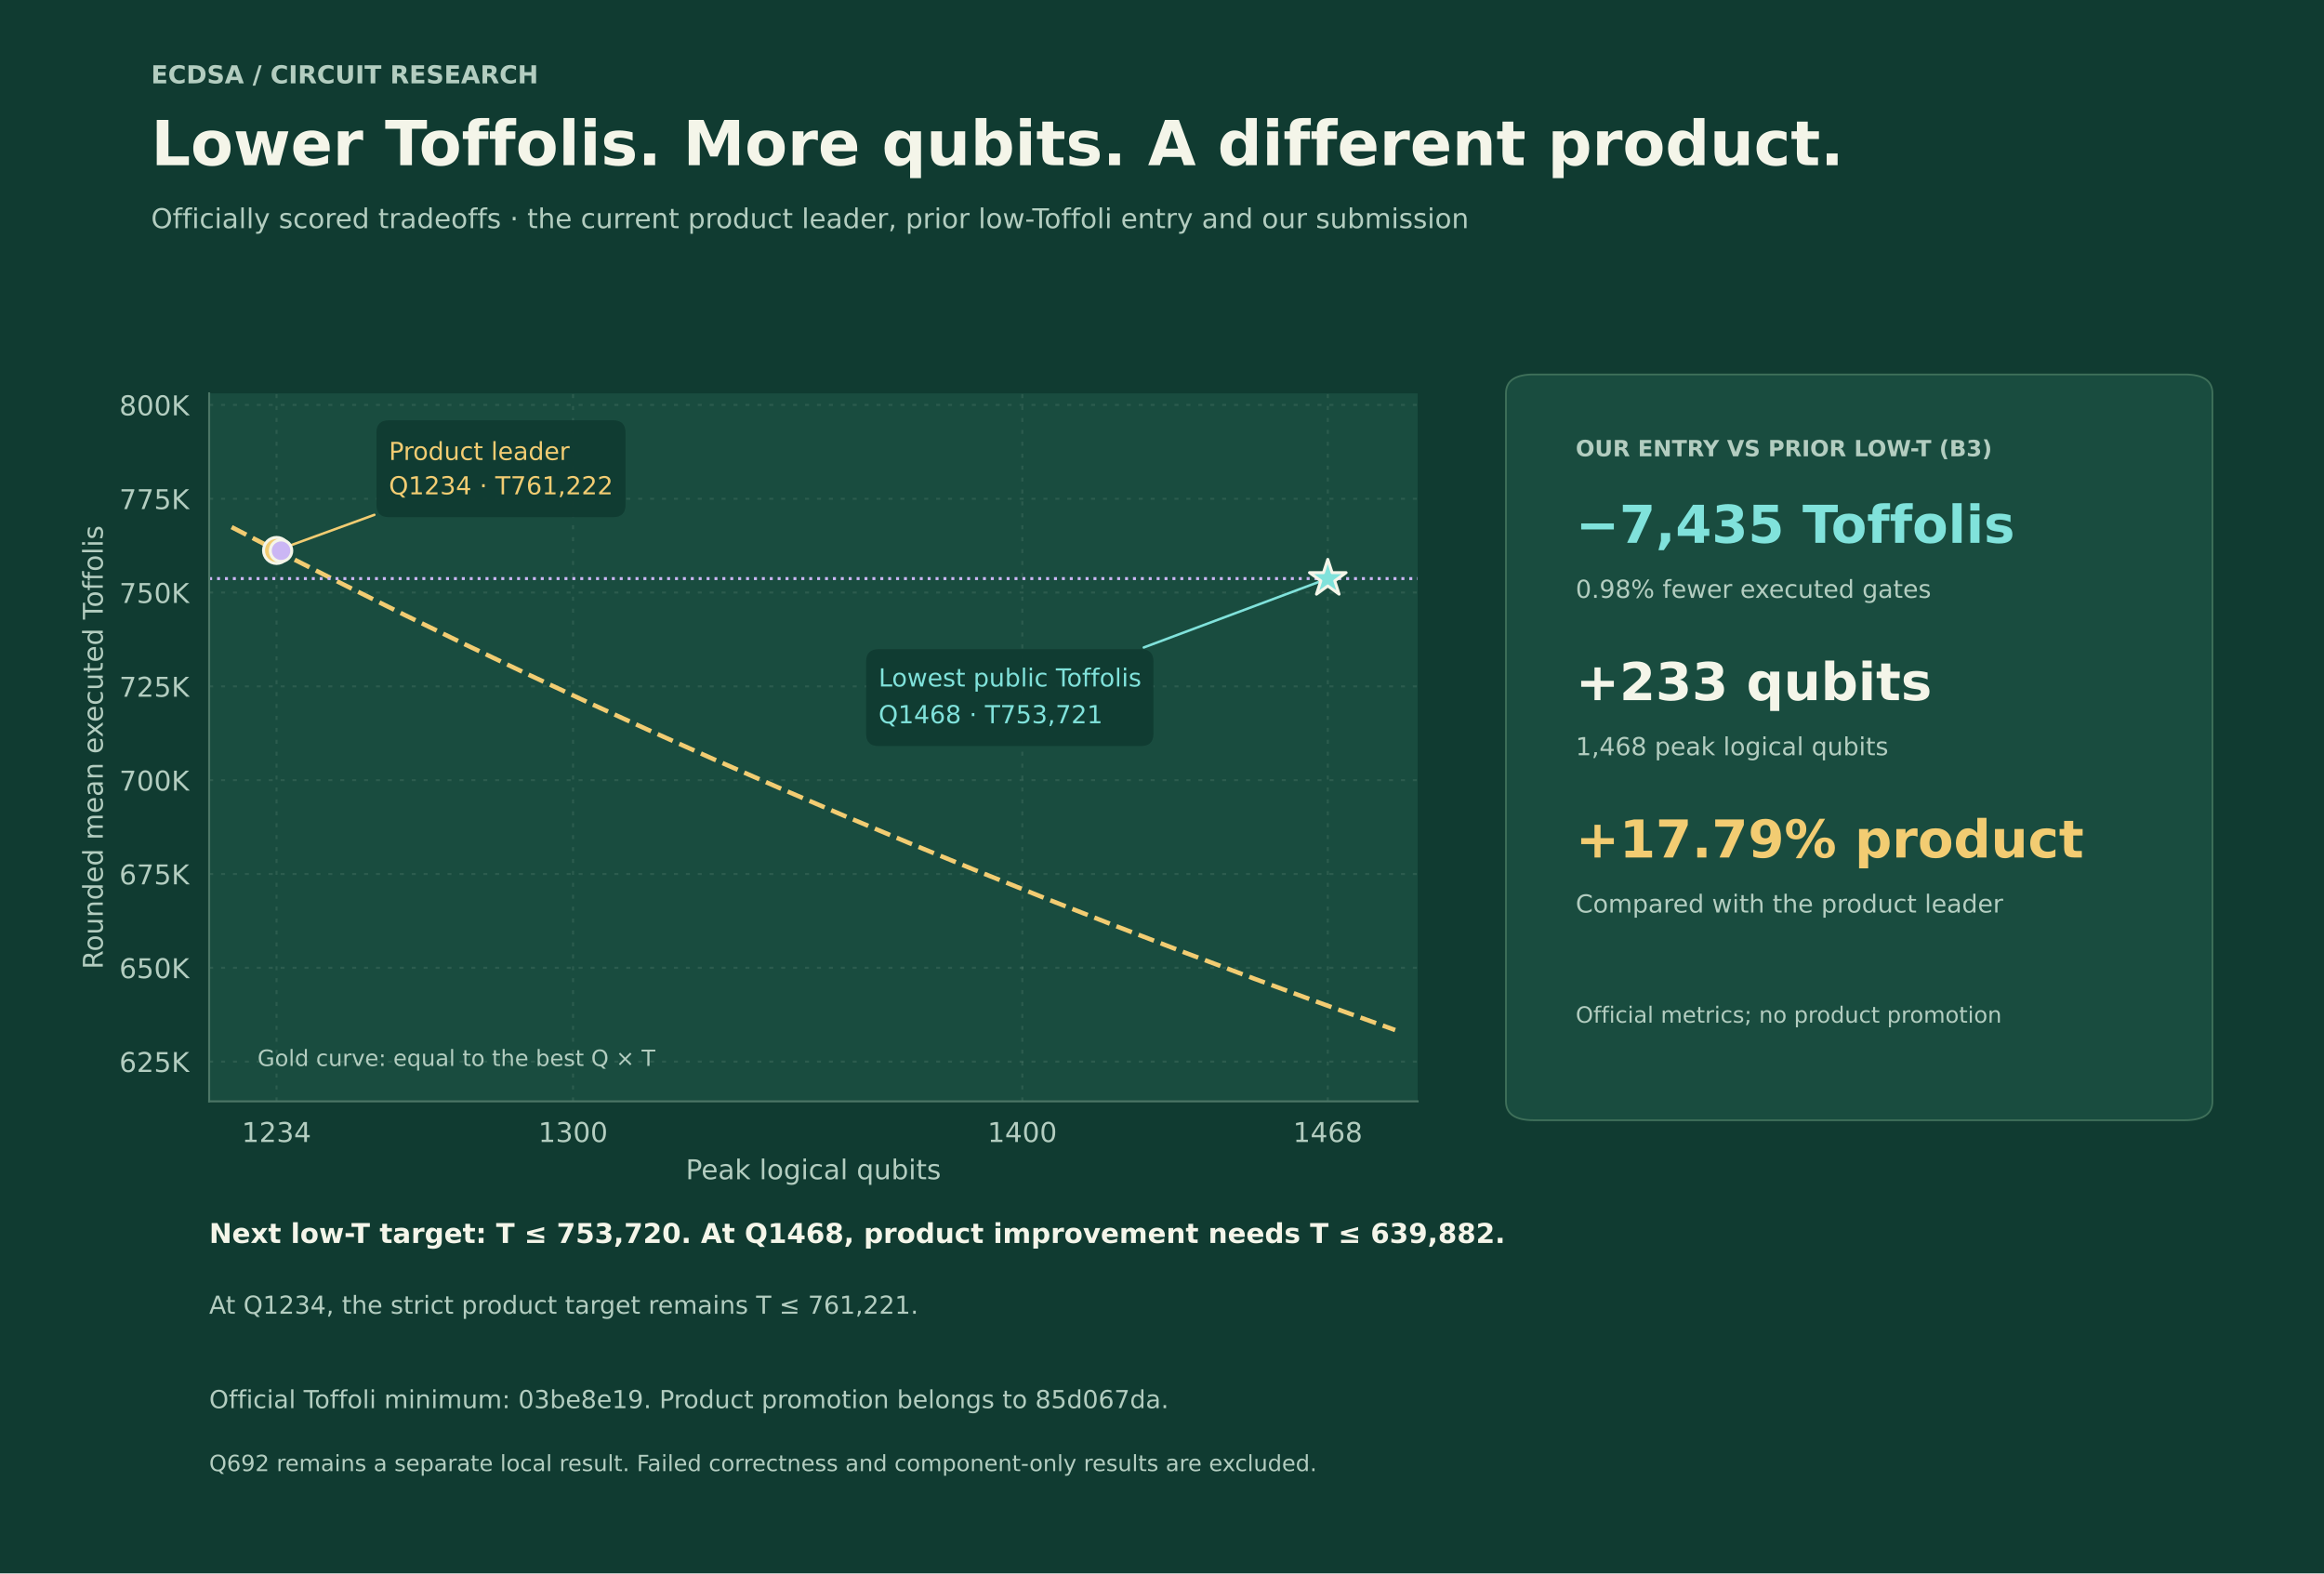
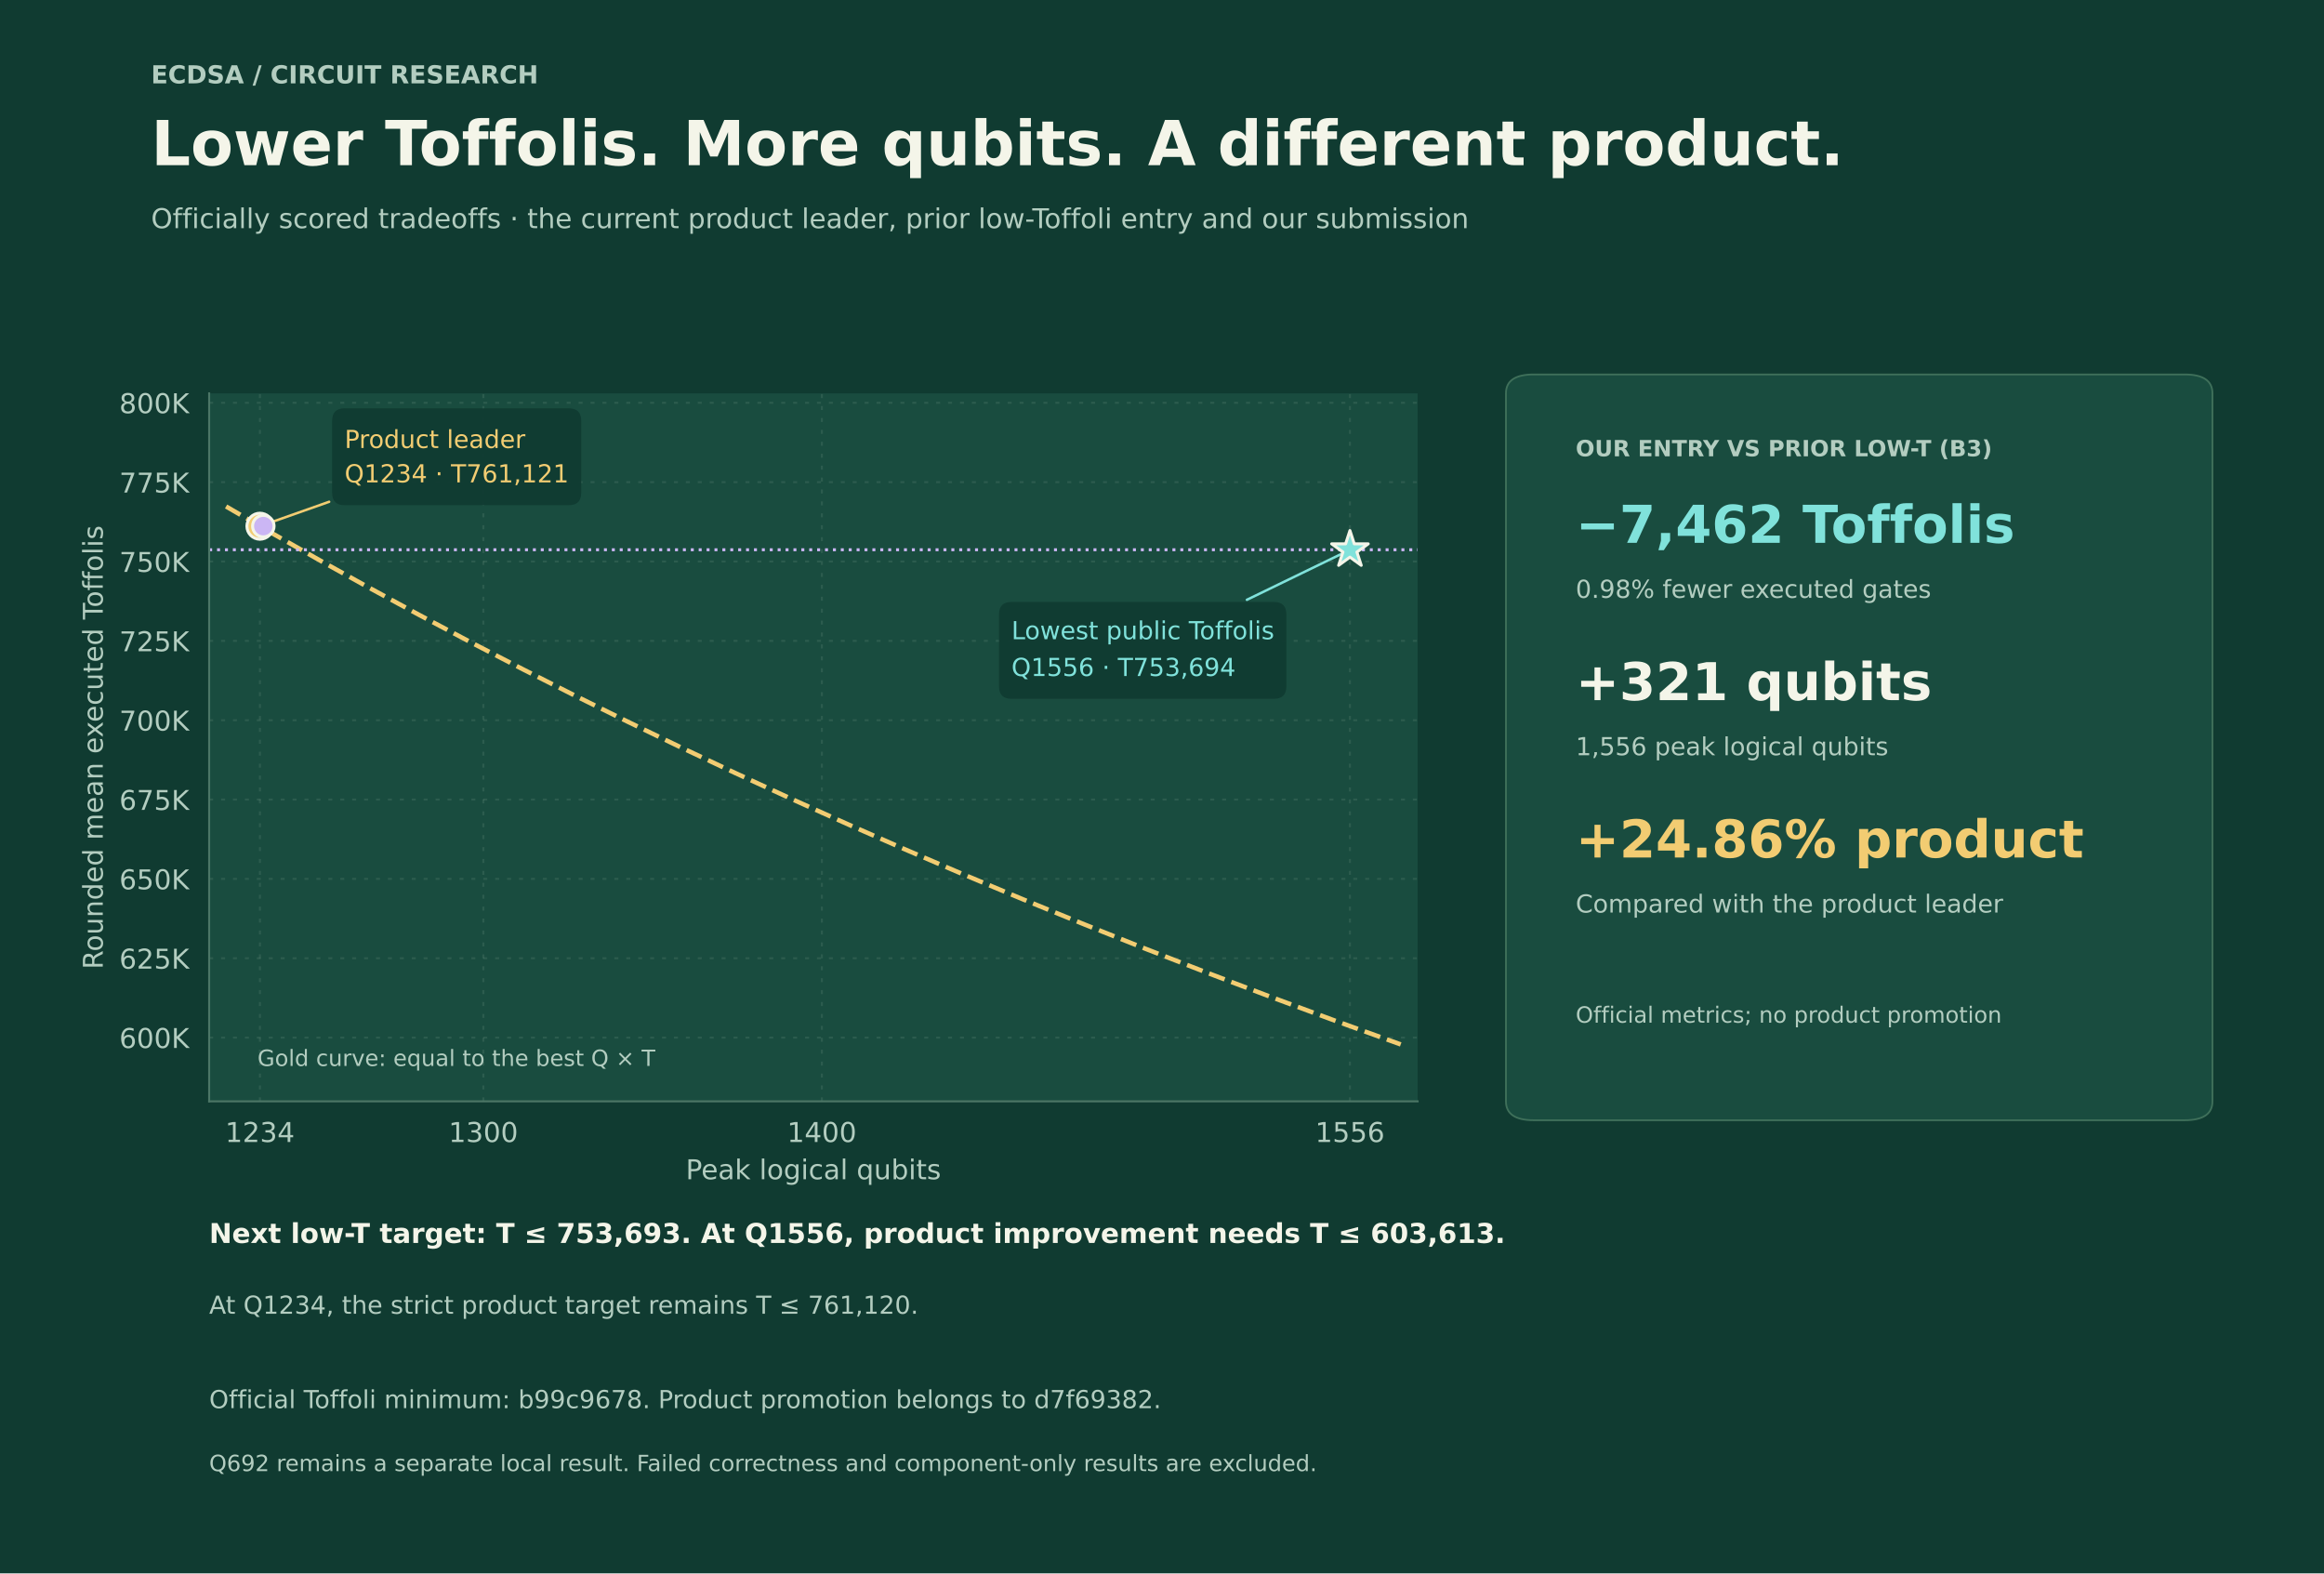
<svg xmlns="http://www.w3.org/2000/svg" xmlns:xlink="http://www.w3.org/1999/xlink" width="936pt" height="633.6pt" viewBox="0 0 936 633.6" version="1.1">
  <defs>
    <style type="text/css">*{stroke-linejoin: round; stroke-linecap: butt}</style>
  </defs>
  <g id="figure_1">
    <g id="patch_1">
      <path d="M 0 633.6 L 936 633.6 L 936 0 L 0 0 z " style="fill: #103b31" />
    </g>
    <g id="axes_1">
      <g id="patch_2">
        <path d="M 84.24 443.52 L 570.96 443.52 L 570.96 158.4 L 84.24 158.4 z " style="fill: #194c3f" />
      </g>
      <g id="matplotlib.axis_1">
        <g id="xtick_1">
          <g id="line2d_1">
-             <path d="M 111.381 443.52 L 111.381 158.4 " clip-path="url(#pbfb9f68970)" style="fill: none; stroke-dasharray: 1.6,3.2; stroke-dashoffset: 0; stroke: #80a28e; stroke-opacity: 0.19; stroke-width: 0.8" />
+             <path d="M 104.69 443.52 L 104.69 158.4 " clip-path="url(#pbfb9f68970)" style="fill: none; stroke-dasharray: 1.6,3.2; stroke-dashoffset: 0; stroke: #80a28e; stroke-opacity: 0.19; stroke-width: 0.8" />
          </g>
          <g id="line2d_2" />
          <g id="text_1">
-             <text style="font-size: 11px; font-family: 'DejaVu Sans'; text-anchor: middle; fill: #b3cdc0" x="111.381" y="459.877" transform="rotate(-0 111.3805 459.8774)">1234</text>
+             <text style="font-size: 11px; font-family: 'DejaVu Sans'; text-anchor: middle; fill: #b3cdc0" x="104.69" y="459.877" transform="rotate(-0 104.6904 459.8774)">1234</text>
          </g>
        </g>
        <g id="xtick_2">
          <g id="line2d_3">
-             <path d="M 230.799 443.52 L 230.799 158.4 " clip-path="url(#pbfb9f68970)" style="fill: none; stroke-dasharray: 1.6,3.2; stroke-dashoffset: 0; stroke: #80a28e; stroke-opacity: 0.19; stroke-width: 0.8" />
+             <path d="M 194.672 443.52 L 194.672 158.4 " clip-path="url(#pbfb9f68970)" style="fill: none; stroke-dasharray: 1.6,3.2; stroke-dashoffset: 0; stroke: #80a28e; stroke-opacity: 0.19; stroke-width: 0.8" />
          </g>
          <g id="line2d_4" />
          <g id="text_2">
-             <text style="font-size: 11px; font-family: 'DejaVu Sans'; text-anchor: middle; fill: #b3cdc0" x="230.799" y="459.877" transform="rotate(-0 230.7988 459.8774)">1300</text>
+             <text style="font-size: 11px; font-family: 'DejaVu Sans'; text-anchor: middle; fill: #b3cdc0" x="194.672" y="459.877" transform="rotate(-0 194.6723 459.8774)">1300</text>
          </g>
        </g>
        <g id="xtick_3">
          <g id="line2d_5">
-             <path d="M 411.736 443.52 L 411.736 158.4 " clip-path="url(#pbfb9f68970)" style="fill: none; stroke-dasharray: 1.6,3.2; stroke-dashoffset: 0; stroke: #80a28e; stroke-opacity: 0.19; stroke-width: 0.8" />
+             <path d="M 331.008 443.52 L 331.008 158.4 " clip-path="url(#pbfb9f68970)" style="fill: none; stroke-dasharray: 1.6,3.2; stroke-dashoffset: 0; stroke: #80a28e; stroke-opacity: 0.19; stroke-width: 0.8" />
          </g>
          <g id="line2d_6" />
          <g id="text_3">
-             <text style="font-size: 11px; font-family: 'DejaVu Sans'; text-anchor: middle; fill: #b3cdc0" x="411.736" y="459.877" transform="rotate(-0 411.7356 459.8774)">1400</text>
+             <text style="font-size: 11px; font-family: 'DejaVu Sans'; text-anchor: middle; fill: #b3cdc0" x="331.008" y="459.877" transform="rotate(-0 331.0084 459.8774)">1400</text>
          </g>
        </g>
        <g id="xtick_4">
          <g id="line2d_7">
-             <path d="M 534.773 443.52 L 534.773 158.4 " clip-path="url(#pbfb9f68970)" style="fill: none; stroke-dasharray: 1.6,3.2; stroke-dashoffset: 0; stroke: #80a28e; stroke-opacity: 0.19; stroke-width: 0.8" />
+             <path d="M 543.693 443.52 L 543.693 158.4 " clip-path="url(#pbfb9f68970)" style="fill: none; stroke-dasharray: 1.6,3.2; stroke-dashoffset: 0; stroke: #80a28e; stroke-opacity: 0.19; stroke-width: 0.8" />
          </g>
          <g id="line2d_8" />
          <g id="text_4">
-             <text style="font-size: 11px; font-family: 'DejaVu Sans'; text-anchor: middle; fill: #b3cdc0" x="534.773" y="459.877" transform="rotate(-0 534.7726 459.8774)">1468</text>
+             <text style="font-size: 11px; font-family: 'DejaVu Sans'; text-anchor: middle; fill: #b3cdc0" x="543.693" y="459.877" transform="rotate(-0 543.6928 459.8774)">1556</text>
          </g>
        </g>
        <g id="text_5">
          <text style="font-size: 11px; font-family: 'DejaVu Sans'; text-anchor: middle; fill: #b3cdc0" x="327.6" y="474.878" transform="rotate(-0 327.6 474.8783)">Peak logical qubits</text>
        </g>
      </g>
      <g id="matplotlib.axis_2">
        <g id="ytick_1">
          <g id="line2d_9">
-             <path d="M 84.24 427.515 L 570.96 427.515 " clip-path="url(#pbfb9f68970)" style="fill: none; stroke-dasharray: 1.6,3.2; stroke-dashoffset: 0; stroke: #80a28e; stroke-opacity: 0.19; stroke-width: 0.8" />
+             <path d="M 84.24 417.848 L 570.96 417.848 " clip-path="url(#pbfb9f68970)" style="fill: none; stroke-dasharray: 1.6,3.2; stroke-dashoffset: 0; stroke: #80a28e; stroke-opacity: 0.19; stroke-width: 0.8" />
          </g>
          <g id="line2d_10" />
          <g id="text_6">
-             <text style="font-size: 11px; font-family: 'DejaVu Sans'; text-anchor: end; fill: #b3cdc0" x="76.24" y="431.693" transform="rotate(-0 76.24 431.6934)">625K</text>
+             <text style="font-size: 11px; font-family: 'DejaVu Sans'; text-anchor: end; fill: #b3cdc0" x="76.24" y="422.027" transform="rotate(-0 76.24 422.0266)">600K</text>
          </g>
        </g>
        <g id="ytick_2">
          <g id="line2d_11">
-             <path d="M 84.24 389.737 L 570.96 389.737 " clip-path="url(#pbfb9f68970)" style="fill: none; stroke-dasharray: 1.6,3.2; stroke-dashoffset: 0; stroke: #80a28e; stroke-opacity: 0.19; stroke-width: 0.8" />
+             <path d="M 84.24 385.893 L 570.96 385.893 " clip-path="url(#pbfb9f68970)" style="fill: none; stroke-dasharray: 1.6,3.2; stroke-dashoffset: 0; stroke: #80a28e; stroke-opacity: 0.19; stroke-width: 0.8" />
          </g>
          <g id="line2d_12" />
          <g id="text_7">
-             <text style="font-size: 11px; font-family: 'DejaVu Sans'; text-anchor: end; fill: #b3cdc0" x="76.24" y="393.915" transform="rotate(-0 76.24 393.9153)">650K</text>
+             <text style="font-size: 11px; font-family: 'DejaVu Sans'; text-anchor: end; fill: #b3cdc0" x="76.24" y="390.072" transform="rotate(-0 76.24 390.0722)">625K</text>
          </g>
        </g>
        <g id="ytick_3">
          <g id="line2d_13">
-             <path d="M 84.24 351.959 L 570.96 351.959 " clip-path="url(#pbfb9f68970)" style="fill: none; stroke-dasharray: 1.6,3.2; stroke-dashoffset: 0; stroke: #80a28e; stroke-opacity: 0.19; stroke-width: 0.8" />
+             <path d="M 84.24 353.939 L 570.96 353.939 " clip-path="url(#pbfb9f68970)" style="fill: none; stroke-dasharray: 1.6,3.2; stroke-dashoffset: 0; stroke: #80a28e; stroke-opacity: 0.19; stroke-width: 0.8" />
          </g>
          <g id="line2d_14" />
          <g id="text_8">
-             <text style="font-size: 11px; font-family: 'DejaVu Sans'; text-anchor: end; fill: #b3cdc0" x="76.24" y="356.137" transform="rotate(-0 76.24 356.1372)">675K</text>
+             <text style="font-size: 11px; font-family: 'DejaVu Sans'; text-anchor: end; fill: #b3cdc0" x="76.24" y="358.118" transform="rotate(-0 76.24 358.1177)">650K</text>
          </g>
        </g>
        <g id="ytick_4">
          <g id="line2d_15">
-             <path d="M 84.24 314.18 L 570.96 314.18 " clip-path="url(#pbfb9f68970)" style="fill: none; stroke-dasharray: 1.6,3.2; stroke-dashoffset: 0; stroke: #80a28e; stroke-opacity: 0.19; stroke-width: 0.8" />
+             <path d="M 84.24 321.985 L 570.96 321.985 " clip-path="url(#pbfb9f68970)" style="fill: none; stroke-dasharray: 1.6,3.2; stroke-dashoffset: 0; stroke: #80a28e; stroke-opacity: 0.19; stroke-width: 0.8" />
          </g>
          <g id="line2d_16" />
          <g id="text_9">
-             <text style="font-size: 11px; font-family: 'DejaVu Sans'; text-anchor: end; fill: #b3cdc0" x="76.24" y="318.359" transform="rotate(-0 76.24 318.3592)">700K</text>
+             <text style="font-size: 11px; font-family: 'DejaVu Sans'; text-anchor: end; fill: #b3cdc0" x="76.24" y="326.163" transform="rotate(-0 76.24 326.1633)">675K</text>
          </g>
        </g>
        <g id="ytick_5">
          <g id="line2d_17">
-             <path d="M 84.24 276.402 L 570.96 276.402 " clip-path="url(#pbfb9f68970)" style="fill: none; stroke-dasharray: 1.6,3.2; stroke-dashoffset: 0; stroke: #80a28e; stroke-opacity: 0.19; stroke-width: 0.8" />
+             <path d="M 84.24 290.03 L 570.96 290.03 " clip-path="url(#pbfb9f68970)" style="fill: none; stroke-dasharray: 1.6,3.2; stroke-dashoffset: 0; stroke: #80a28e; stroke-opacity: 0.19; stroke-width: 0.8" />
          </g>
          <g id="line2d_18" />
          <g id="text_10">
-             <text style="font-size: 11px; font-family: 'DejaVu Sans'; text-anchor: end; fill: #b3cdc0" x="76.24" y="280.581" transform="rotate(-0 76.24 280.5811)">725K</text>
+             <text style="font-size: 11px; font-family: 'DejaVu Sans'; text-anchor: end; fill: #b3cdc0" x="76.24" y="294.209" transform="rotate(-0 76.24 294.2089)">700K</text>
          </g>
        </g>
        <g id="ytick_6">
          <g id="line2d_19">
-             <path d="M 84.24 238.624 L 570.96 238.624 " clip-path="url(#pbfb9f68970)" style="fill: none; stroke-dasharray: 1.6,3.2; stroke-dashoffset: 0; stroke: #80a28e; stroke-opacity: 0.19; stroke-width: 0.8" />
+             <path d="M 84.24 258.076 L 570.96 258.076 " clip-path="url(#pbfb9f68970)" style="fill: none; stroke-dasharray: 1.6,3.2; stroke-dashoffset: 0; stroke: #80a28e; stroke-opacity: 0.19; stroke-width: 0.8" />
          </g>
          <g id="line2d_20" />
          <g id="text_11">
-             <text style="font-size: 11px; font-family: 'DejaVu Sans'; text-anchor: end; fill: #b3cdc0" x="76.24" y="242.803" transform="rotate(-0 76.24 242.803)">750K</text>
+             <text style="font-size: 11px; font-family: 'DejaVu Sans'; text-anchor: end; fill: #b3cdc0" x="76.24" y="262.254" transform="rotate(-0 76.24 262.2544)">725K</text>
          </g>
        </g>
        <g id="ytick_7">
          <g id="line2d_21">
-             <path d="M 84.24 200.846 L 570.96 200.846 " clip-path="url(#pbfb9f68970)" style="fill: none; stroke-dasharray: 1.6,3.2; stroke-dashoffset: 0; stroke: #80a28e; stroke-opacity: 0.19; stroke-width: 0.8" />
+             <path d="M 84.24 226.121 L 570.96 226.121 " clip-path="url(#pbfb9f68970)" style="fill: none; stroke-dasharray: 1.6,3.2; stroke-dashoffset: 0; stroke: #80a28e; stroke-opacity: 0.19; stroke-width: 0.8" />
          </g>
          <g id="line2d_22" />
          <g id="text_12">
-             <text style="font-size: 11px; font-family: 'DejaVu Sans'; text-anchor: end; fill: #b3cdc0" x="76.24" y="205.025" transform="rotate(-0 76.24 205.025)">775K</text>
+             <text style="font-size: 11px; font-family: 'DejaVu Sans'; text-anchor: end; fill: #b3cdc0" x="76.24" y="230.3" transform="rotate(-0 76.24 230.3)">750K</text>
          </g>
        </g>
        <g id="ytick_8">
          <g id="line2d_23">
-             <path d="M 84.24 163.068 L 570.96 163.068 " clip-path="url(#pbfb9f68970)" style="fill: none; stroke-dasharray: 1.6,3.2; stroke-dashoffset: 0; stroke: #80a28e; stroke-opacity: 0.19; stroke-width: 0.8" />
+             <path d="M 84.24 194.167 L 570.96 194.167 " clip-path="url(#pbfb9f68970)" style="fill: none; stroke-dasharray: 1.6,3.2; stroke-dashoffset: 0; stroke: #80a28e; stroke-opacity: 0.19; stroke-width: 0.8" />
          </g>
          <g id="line2d_24" />
          <g id="text_13">
-             <text style="font-size: 11px; font-family: 'DejaVu Sans'; text-anchor: end; fill: #b3cdc0" x="76.24" y="167.247" transform="rotate(-0 76.24 167.2469)">800K</text>
-           </g>
-         </g>
-         <g id="text_14">
+             <text style="font-size: 11px; font-family: 'DejaVu Sans'; text-anchor: end; fill: #b3cdc0" x="76.24" y="198.346" transform="rotate(-0 76.24 198.3455)">775K</text>
+           </g>
+         </g>
+         <g id="ytick_9">
+           <g id="line2d_25">
+             <path d="M 84.24 162.212 L 570.96 162.212 " clip-path="url(#pbfb9f68970)" style="fill: none; stroke-dasharray: 1.6,3.2; stroke-dashoffset: 0; stroke: #80a28e; stroke-opacity: 0.19; stroke-width: 0.8" />
+           </g>
+           <g id="line2d_26" />
+           <g id="text_14">
+             <text style="font-size: 11px; font-family: 'DejaVu Sans'; text-anchor: end; fill: #b3cdc0" x="76.24" y="166.391" transform="rotate(-0 76.24 166.3911)">800K</text>
+           </g>
+         </g>
+         <g id="text_15">
          <text style="font-size: 11px; font-family: 'DejaVu Sans'; text-anchor: middle; fill: #b3cdc0" x="41.388" y="300.96" transform="rotate(-90 41.38758 300.96)">Rounded mean executed Toffolis</text>
        </g>
      </g>
-       <g id="line2d_25">
-         <path d="M 93.287 212.269 L 115.871 223.975 L 138.456 235.448 L 162.922 247.621 L 187.389 259.536 L 211.855 271.201 L 236.321 282.624 L 260.788 293.812 L 287.136 305.607 L 313.485 317.146 L 339.833 328.439 L 366.182 339.492 L 392.53 350.313 L 420.761 361.659 L 448.991 372.755 L 477.222 383.61 L 505.452 394.232 L 533.683 404.628 L 561.913 414.805 L 561.913 414.805 " clip-path="url(#pbfb9f68970)" style="fill: none; stroke-dasharray: 6.66,2.88; stroke-dashoffset: 0; stroke: #f2cc72; stroke-width: 1.8" />
-       </g>
-       <g id="line2d_26">
-         <path d="M 84.24 233.001 L 570.96 233.001 " clip-path="url(#pbfb9f68970)" style="fill: none; stroke-dasharray: 1.2,1.98; stroke-dashoffset: 0; stroke: #cbb6f4; stroke-width: 1.2" />
+       <g id="line2d_27">
+         <path d="M 91.057 203.959 L 110.056 215 L 129.056 225.795 L 148.055 236.352 L 168.955 247.7 L 189.854 258.78 L 210.753 269.601 L 231.653 280.172 L 252.552 290.501 L 273.452 300.597 L 296.251 311.354 L 319.05 321.852 L 341.85 332.102 L 364.649 342.11 L 387.448 351.886 L 412.148 362.224 L 436.847 372.309 L 461.546 382.149 L 486.245 391.754 L 510.945 401.132 L 537.544 410.986 L 564.143 420.595 L 564.143 420.595 " clip-path="url(#pbfb9f68970)" style="fill: none; stroke-dasharray: 6.66,2.88; stroke-dashoffset: 0; stroke: #f2cc72; stroke-width: 1.8" />
+       </g>
+       <g id="line2d_28">
+         <path d="M 84.24 221.4 L 570.96 221.4 " clip-path="url(#pbfb9f68970)" style="fill: none; stroke-dasharray: 1.2,1.98; stroke-dashoffset: 0; stroke: #cbb6f4; stroke-width: 1.2" />
      </g>
      <g id="patch_3">
        <path d="M 84.24 443.52 L 84.24 158.4 " style="fill: none; stroke: #4c7666; stroke-width: 0.8; stroke-linejoin: miter; stroke-linecap: square" />
      </g>
      <g id="patch_4">
        <path d="M 84.24 443.52 L 570.96 443.52 " style="fill: none; stroke: #4c7666; stroke-width: 0.8; stroke-linejoin: miter; stroke-linecap: square" />
      </g>
      <g id="patch_5">
-         <path d="M 150.77 207.326 Q 132.014 214.154 113.258 220.983 " style="fill: none; stroke: #f2cc72; stroke-linecap: round" />
-       </g>
-       <g id="text_15">
+         <path d="M 132.562 202.07 Q 119.57 206.655 106.579 211.24 " style="fill: none; stroke: #f2cc72; stroke-linecap: round" />
+       </g>
+       <g id="text_16">
        <g id="patch_6">
-           <path d="M 156.615 208.257 L 246.932 208.257 Q 251.932 208.257 251.932 203.257 L 251.932 174.257 Q 251.932 169.257 246.932 169.257 L 156.615 169.257 Q 151.615 169.257 151.615 174.257 L 151.615 203.257 Q 151.615 208.257 156.615 208.257 z " style="fill: #103b31; opacity: 0.95" />
-         </g>
-         <text style="font-size: 10px; font-family: 'DejaVu Sans'; fill: #f2cc72" transform="translate(156.6147 185.2354)">Product leader</text>
-         <text style="font-size: 10px; font-family: 'DejaVu Sans'; fill: #f2cc72" transform="translate(156.6147 199.0737)">Q1234 · T761,222</text>
+           <path d="M 138.774 203.441 L 229.092 203.441 Q 234.092 203.441 234.092 198.441 L 234.092 169.441 Q 234.092 164.441 229.092 164.441 L 138.774 164.441 Q 133.774 164.441 133.774 169.441 L 133.774 198.441 Q 133.774 203.441 138.774 203.441 z " style="fill: #103b31; opacity: 0.95" />
+         </g>
+         <text style="font-size: 10px; font-family: 'DejaVu Sans'; fill: #f2cc72" transform="translate(138.7745 180.4195)">Product leader</text>
+         <text style="font-size: 10px; font-family: 'DejaVu Sans'; fill: #f2cc72" transform="translate(138.7745 194.2578)">Q1234 · T761,121</text>
      </g>
      <g id="patch_7">
-         <path d="M 460.671 260.735 Q 496.783 247.22 532.896 233.704 " style="fill: none; stroke: #80e2db; stroke-linecap: round" />
-       </g>
-       <g id="text_16">
+         <path d="M 502.199 241.537 Q 522.045 231.905 541.892 222.274 " style="fill: none; stroke: #80e2db; stroke-linecap: round" />
+       </g>
+       <g id="text_17">
        <g id="patch_8">
-           <path d="M 353.836 300.436 L 459.559 300.436 Q 464.559 300.436 464.559 295.436 L 464.559 266.436 Q 464.559 261.436 459.559 261.436 L 353.836 261.436 Q 348.836 261.436 348.836 266.436 L 348.836 295.436 Q 348.836 300.436 353.836 300.436 z " style="fill: #103b31; opacity: 0.95" />
-         </g>
-         <text style="font-size: 10px; font-family: 'DejaVu Sans'; fill: #80e2db" transform="translate(353.8358 276.4451)">Lowest public Toffolis</text>
-         <text style="font-size: 10px; font-family: 'DejaVu Sans'; fill: #80e2db" transform="translate(353.8358 291.2521)">Q1468 · T753,721</text>
-       </g>
-       <g id="text_17">
+           <path d="M 407.357 281.41 L 513.08 281.41 Q 518.08 281.41 518.08 276.41 L 518.08 247.41 Q 518.08 242.41 513.08 242.41 L 407.357 242.41 Q 402.357 242.41 402.357 247.41 L 402.357 276.41 Q 402.357 281.41 407.357 281.41 z " style="fill: #103b31; opacity: 0.95" />
+         </g>
+         <text style="font-size: 10px; font-family: 'DejaVu Sans'; fill: #80e2db" transform="translate(407.3566 257.4196)">Lowest public Toffolis</text>
+         <text style="font-size: 10px; font-family: 'DejaVu Sans'; fill: #80e2db" transform="translate(407.3566 272.2266)">Q1556 · T753,694</text>
+       </g>
+       <g id="text_18">
        <text style="font-size: 9px; font-family: 'DejaVu Sans'; text-anchor: start; fill: #b3cdc0" x="103.709" y="429.264" transform="rotate(-0 103.7088 429.264)">Gold curve: equal to the best Q × T</text>
      </g>
      <g id="PathCollection_1">
        <defs>
          <path id="me84f1bcb52" d="M 0 5.244 C 1.391 5.244 2.725 4.691 3.708 3.708 C 4.691 2.725 5.244 1.391 5.244 0 C 5.244 -1.391 4.691 -2.725 3.708 -3.708 C 2.725 -4.691 1.391 -5.244 0 -5.244 C -1.391 -5.244 -2.725 -4.691 -3.708 -3.708 C -4.691 -2.725 -5.244 -1.391 -5.244 0 C -5.244 1.391 -4.691 2.725 -3.708 3.708 C -2.725 4.691 -1.391 5.244 0 5.244 z " style="stroke: #f4f5e9; stroke-width: 1.2" />
        </defs>
        <g clip-path="url(#pbfb9f68970)">
-           <use xlink:href="#me84f1bcb52" x="111.381" y="221.666" style="fill: #f2cc72; stroke: #f4f5e9; stroke-width: 1.2" />
+           <use xlink:href="#me84f1bcb52" x="104.69" y="211.907" style="fill: #f2cc72; stroke: #f4f5e9; stroke-width: 1.2" />
        </g>
      </g>
      <g id="PathCollection_2">
        <defs>
          <path id="m34bd7b0aa7" d="M 0 4.33 C 1.148 4.33 2.25 3.874 3.062 3.062 C 3.874 2.25 4.33 1.148 4.33 0 C 4.33 -1.148 3.874 -2.25 3.062 -3.062 C 2.25 -3.874 1.148 -4.33 0 -4.33 C -1.148 -4.33 -2.25 -3.874 -3.062 -3.062 C -3.874 -2.25 -4.33 -1.148 -4.33 0 C -4.33 1.148 -3.874 2.25 -3.062 3.062 C -2.25 3.874 -1.148 4.33 0 4.33 z " style="stroke: #f4f5e9; stroke-width: 1.2" />
        </defs>
        <g clip-path="url(#pbfb9f68970)">
-           <use xlink:href="#m34bd7b0aa7" x="113.19" y="221.766" style="fill: #cbb6f4; stroke: #f4f5e9; stroke-width: 1.2" />
+           <use xlink:href="#m34bd7b0aa7" x="106.054" y="211.862" style="fill: #cbb6f4; stroke: #f4f5e9; stroke-width: 1.2" />
        </g>
      </g>
      <g id="PathCollection_3">
        <defs>
          <path id="m3641ab6a3e" d="M 0 -7.746 L -1.739 -2.394 L -7.367 -2.394 L -2.814 0.914 L -4.553 6.267 L -0 2.959 L 4.553 6.267 L 2.814 0.914 L 7.367 -2.394 L 1.739 -2.394 z " style="stroke: #f4f5e9; stroke-width: 1.2" />
        </defs>
        <g clip-path="url(#pbfb9f68970)">
-           <use xlink:href="#m3641ab6a3e" x="534.773" y="233.001" style="fill: #80e2db; stroke: #f4f5e9; stroke-width: 1.2" />
+           <use xlink:href="#m3641ab6a3e" x="543.693" y="221.4" style="fill: #80e2db; stroke: #f4f5e9; stroke-width: 1.2" />
        </g>
      </g>
    </g>
    <g id="patch_9">
      <path d="M 617.76 451.123 L 879.84 451.123 Q 891.072 451.123 891.072 443.52 L 891.072 158.4 Q 891.072 150.797 879.84 150.797 L 617.76 150.797 Q 606.528 150.797 606.528 158.4 L 606.528 443.52 Q 606.528 451.123 617.76 451.123 z " style="fill: #194c3f; stroke: #3f705a; stroke-width: 0.7; stroke-linejoin: miter" />
    </g>
-     <g id="text_18">
+     <g id="text_19">
      <text style="font-weight: 700; font-size: 10px; font-family: 'DejaVu Sans'; text-anchor: start; fill: #b3cdc0" x="60.84" y="33.581" transform="rotate(-0 60.84 33.5808)">ECDSA  /  CIRCUIT RESEARCH</text>
    </g>
-     <g id="text_19">
+     <g id="text_20">
      <text style="font-weight: 700; font-size: 25px; font-family: 'DejaVu Sans'; text-anchor: start; fill: #f4f5e9" x="60.84" y="66.528" transform="rotate(-0 60.84 66.528)">Lower Toffolis. More qubits. A different product.</text>
    </g>
-     <g id="text_20">
+     <g id="text_21">
      <text style="font-size: 11px; font-family: 'DejaVu Sans'; text-anchor: start; fill: #b3cdc0" x="60.84" y="91.872" transform="rotate(-0 60.84 91.872)">Officially scored tradeoffs  ·  the current product leader, prior low-Toffoli entry and our submission</text>
    </g>
-     <g id="text_21">
+     <g id="text_22">
      <text style="font-weight: 700; font-size: 9px; font-family: 'DejaVu Sans'; text-anchor: start; fill: #b3cdc0" x="634.608" y="183.744" transform="rotate(-0 634.608 183.744)">OUR ENTRY VS PRIOR LOW-T (B3)</text>
    </g>
-     <g id="text_22">
-       <text style="font-weight: 700; font-size: 21px; font-family: 'DejaVu Sans'; text-anchor: start; fill: #80e2db" x="634.608" y="218.592" transform="rotate(-0 634.608 218.592)">−7,435 Toffolis</text>
-     </g>
    <g id="text_23">
+       <text style="font-weight: 700; font-size: 21px; font-family: 'DejaVu Sans'; text-anchor: start; fill: #80e2db" x="634.608" y="218.592" transform="rotate(-0 634.608 218.592)">−7,462 Toffolis</text>
+     </g>
+     <g id="text_24">
      <text style="font-size: 10px; font-family: 'DejaVu Sans'; text-anchor: start; fill: #b3cdc0" x="634.608" y="240.768" transform="rotate(-0 634.608 240.768)">0.98% fewer executed gates</text>
    </g>
-     <g id="text_24">
-       <text style="font-weight: 700; font-size: 21px; font-family: 'DejaVu Sans'; text-anchor: start; fill: #f4f5e9" x="634.608" y="281.952" transform="rotate(-0 634.608 281.952)">+233 qubits</text>
-     </g>
    <g id="text_25">
-       <text style="font-size: 10px; font-family: 'DejaVu Sans'; text-anchor: start; fill: #b3cdc0" x="634.608" y="304.128" transform="rotate(-0 634.608 304.128)">1,468 peak logical qubits</text>
+       <text style="font-weight: 700; font-size: 21px; font-family: 'DejaVu Sans'; text-anchor: start; fill: #f4f5e9" x="634.608" y="281.952" transform="rotate(-0 634.608 281.952)">+321 qubits</text>
    </g>
    <g id="text_26">
-       <text style="font-weight: 700; font-size: 21px; font-family: 'DejaVu Sans'; text-anchor: start; fill: #f2cc72" x="634.608" y="345.312" transform="rotate(-0 634.608 345.312)">+17.79% product</text>
+       <text style="font-size: 10px; font-family: 'DejaVu Sans'; text-anchor: start; fill: #b3cdc0" x="634.608" y="304.128" transform="rotate(-0 634.608 304.128)">1,556 peak logical qubits</text>
    </g>
    <g id="text_27">
+       <text style="font-weight: 700; font-size: 21px; font-family: 'DejaVu Sans'; text-anchor: start; fill: #f2cc72" x="634.608" y="345.312" transform="rotate(-0 634.608 345.312)">+24.86% product</text>
+     </g>
+     <g id="text_28">
      <text style="font-size: 10px; font-family: 'DejaVu Sans'; text-anchor: start; fill: #b3cdc0" x="634.608" y="367.488" transform="rotate(-0 634.608 367.488)">Compared with the product leader</text>
    </g>
-     <g id="text_28">
+     <g id="text_29">
      <text style="font-size: 9px; font-family: 'DejaVu Sans'; text-anchor: start; fill: #b3cdc0" x="634.608" y="411.84" transform="rotate(-0 634.608 411.84)">Official metrics; no product promotion</text>
    </g>
-     <g id="text_29">
-       <text style="font-weight: 700; font-size: 11px; font-family: 'DejaVu Sans'; text-anchor: start; fill: #f4f5e9" x="84.24" y="500.544" transform="rotate(-0 84.24 500.544)">Next low-T target: T ≤ 753,720.  At Q1468, product improvement needs T ≤ 639,882.</text>
-     </g>
    <g id="text_30">
-       <text style="font-size: 10px; font-family: 'DejaVu Sans'; text-anchor: start; fill: #b3cdc0" x="84.24" y="529.056" transform="rotate(-0 84.24 529.056)">At Q1234, the strict product target remains T ≤ 761,221.</text>
+       <text style="font-weight: 700; font-size: 11px; font-family: 'DejaVu Sans'; text-anchor: start; fill: #f4f5e9" x="84.24" y="500.544" transform="rotate(-0 84.24 500.544)">Next low-T target: T ≤ 753,693.  At Q1556, product improvement needs T ≤ 603,613.</text>
    </g>
    <g id="text_31">
-       <text style="font-size: 10px; font-family: 'DejaVu Sans'; text-anchor: start; fill: #b3cdc0" x="84.24" y="567.072" transform="rotate(-0 84.24 567.072)">Official Toffoli minimum: 03be8e19. Product promotion belongs to 85d067da.</text>
+       <text style="font-size: 10px; font-family: 'DejaVu Sans'; text-anchor: start; fill: #b3cdc0" x="84.24" y="529.056" transform="rotate(-0 84.24 529.056)">At Q1234, the strict product target remains T ≤ 761,120.</text>
    </g>
    <g id="text_32">
+       <text style="font-size: 10px; font-family: 'DejaVu Sans'; text-anchor: start; fill: #b3cdc0" x="84.24" y="567.072" transform="rotate(-0 84.24 567.072)">Official Toffoli minimum: b99c9678. Product promotion belongs to d7f69382.</text>
+     </g>
+     <g id="text_33">
      <text style="font-size: 9px; font-family: 'DejaVu Sans'; text-anchor: start; fill: #b3cdc0" x="84.24" y="592.416" transform="rotate(-0 84.24 592.416)">Q692 remains a separate local result. Failed correctness and component-only results are excluded.</text>
    </g>
  </g>
  <defs>
    <clipPath id="pbfb9f68970">
      <rect x="84.24" y="158.4" width="486.72" height="285.12" />
    </clipPath>
  </defs>
</svg>
